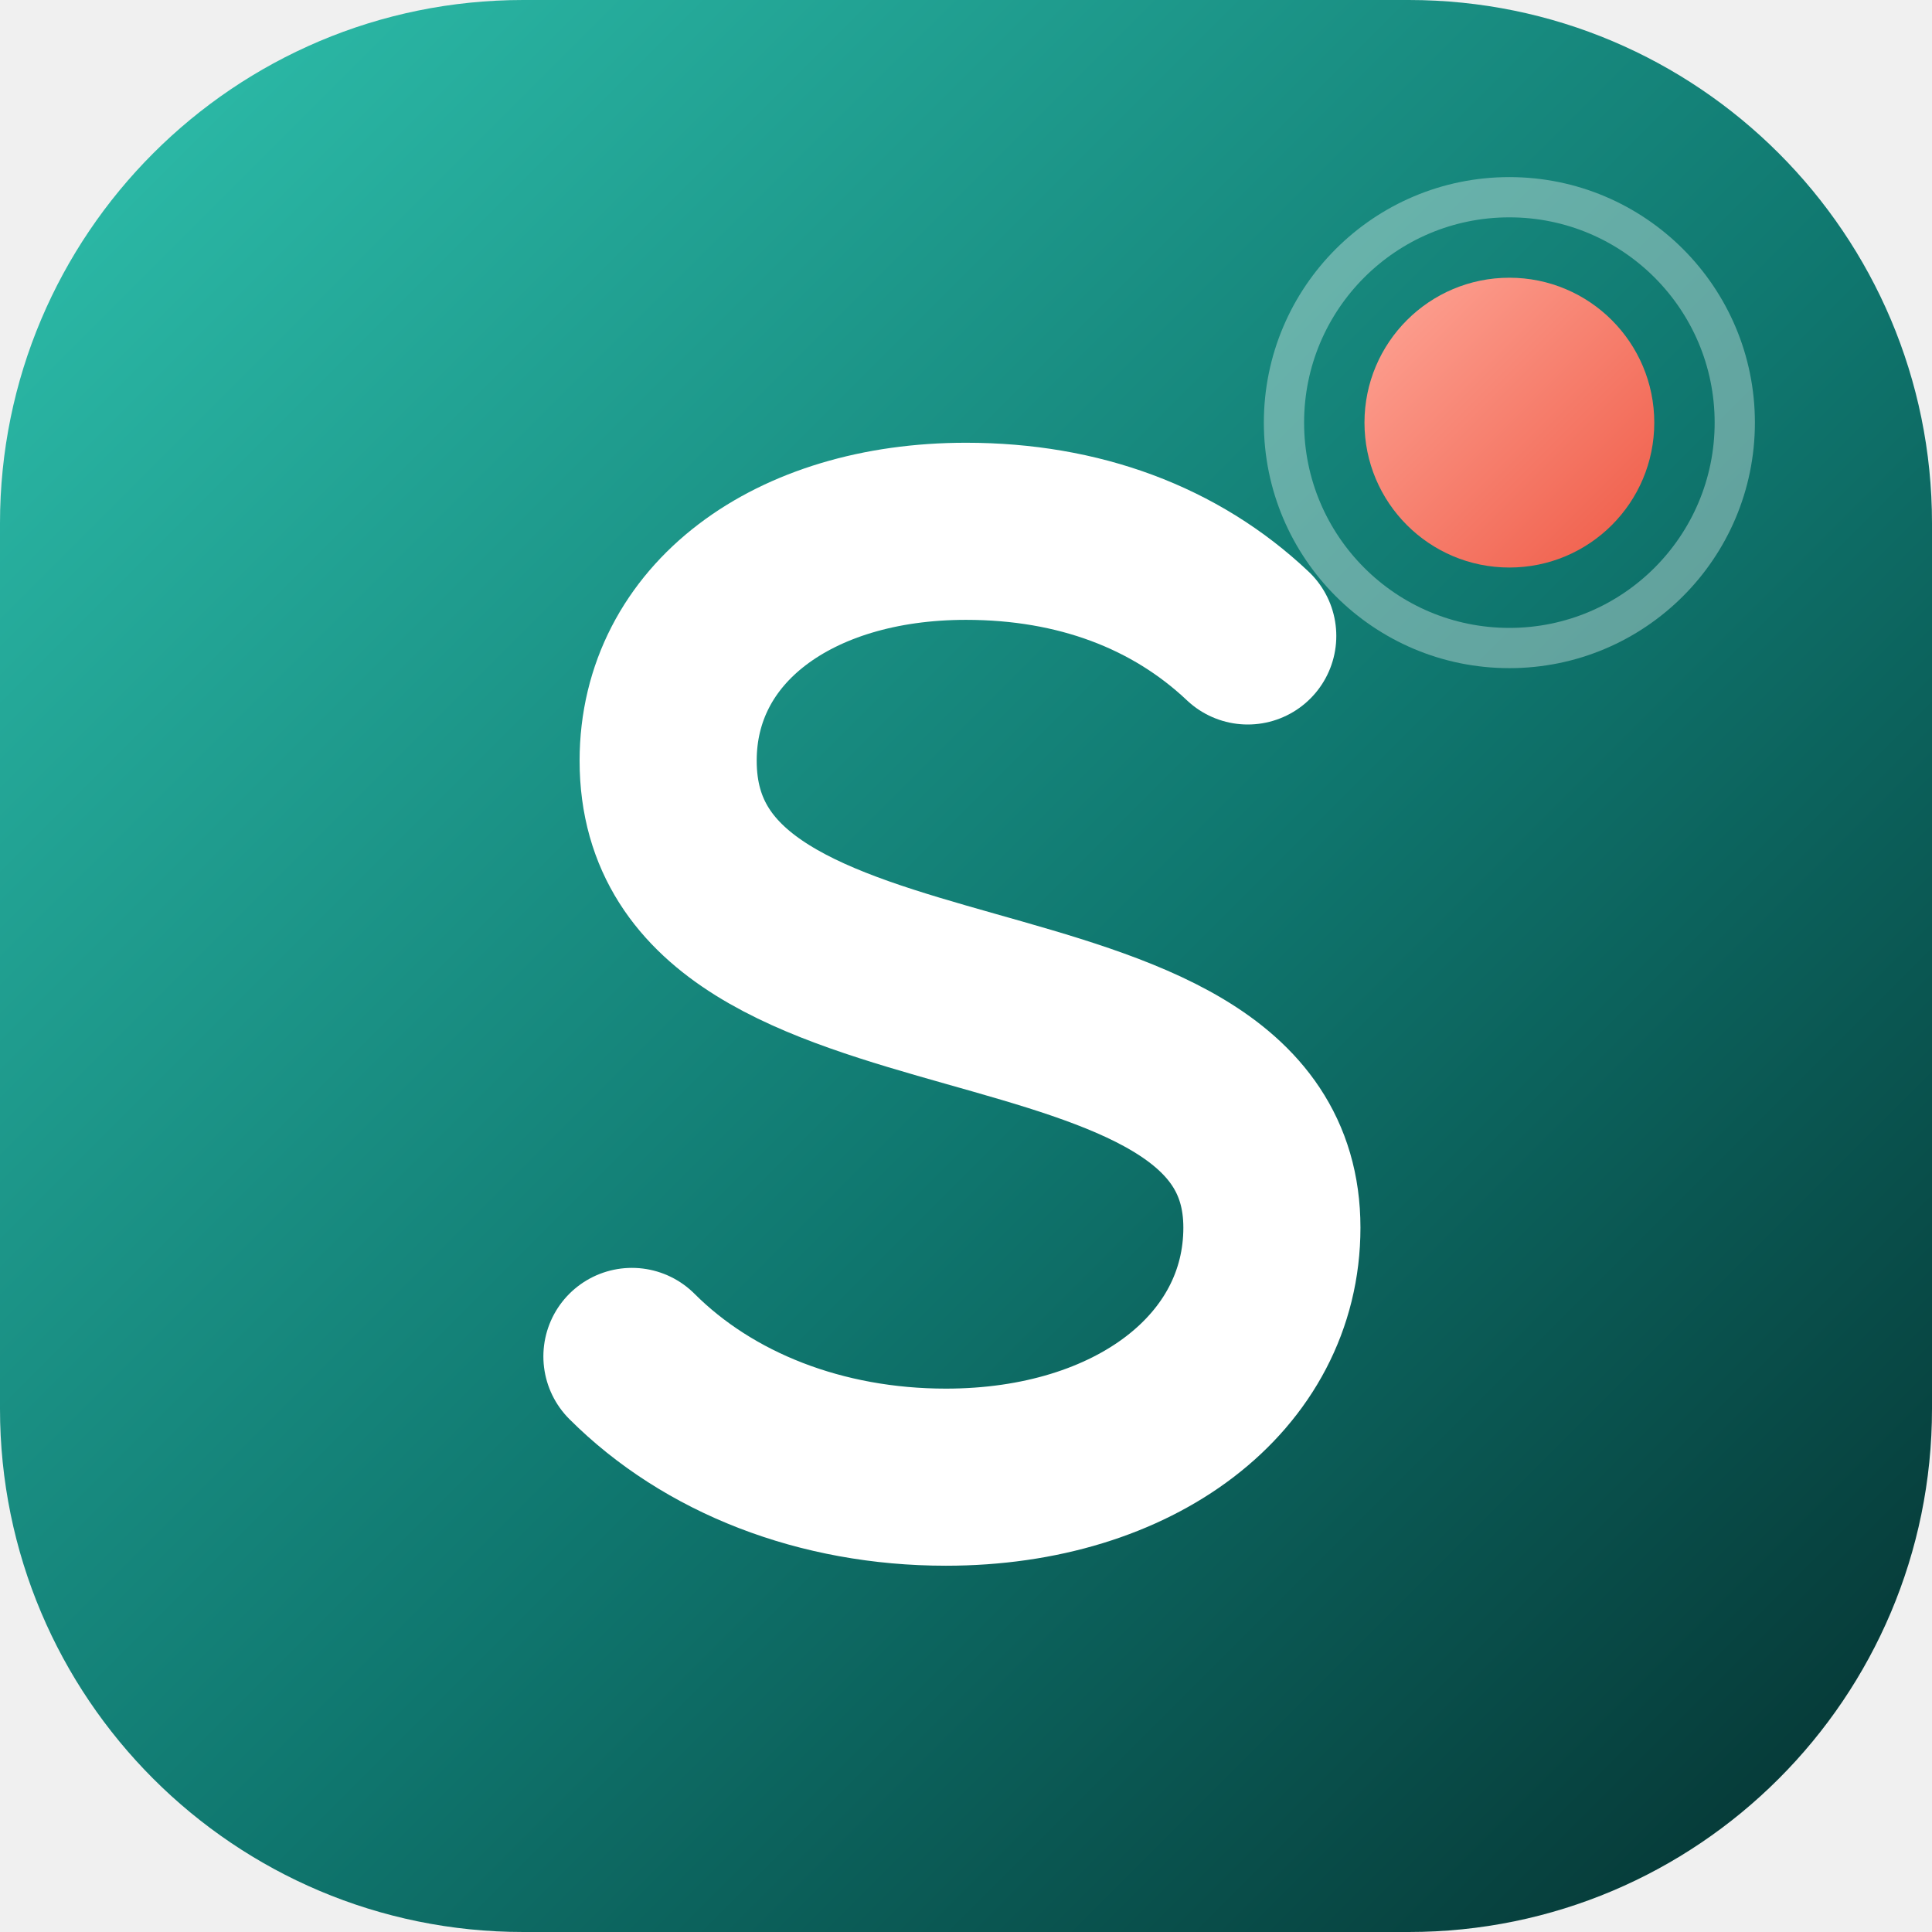
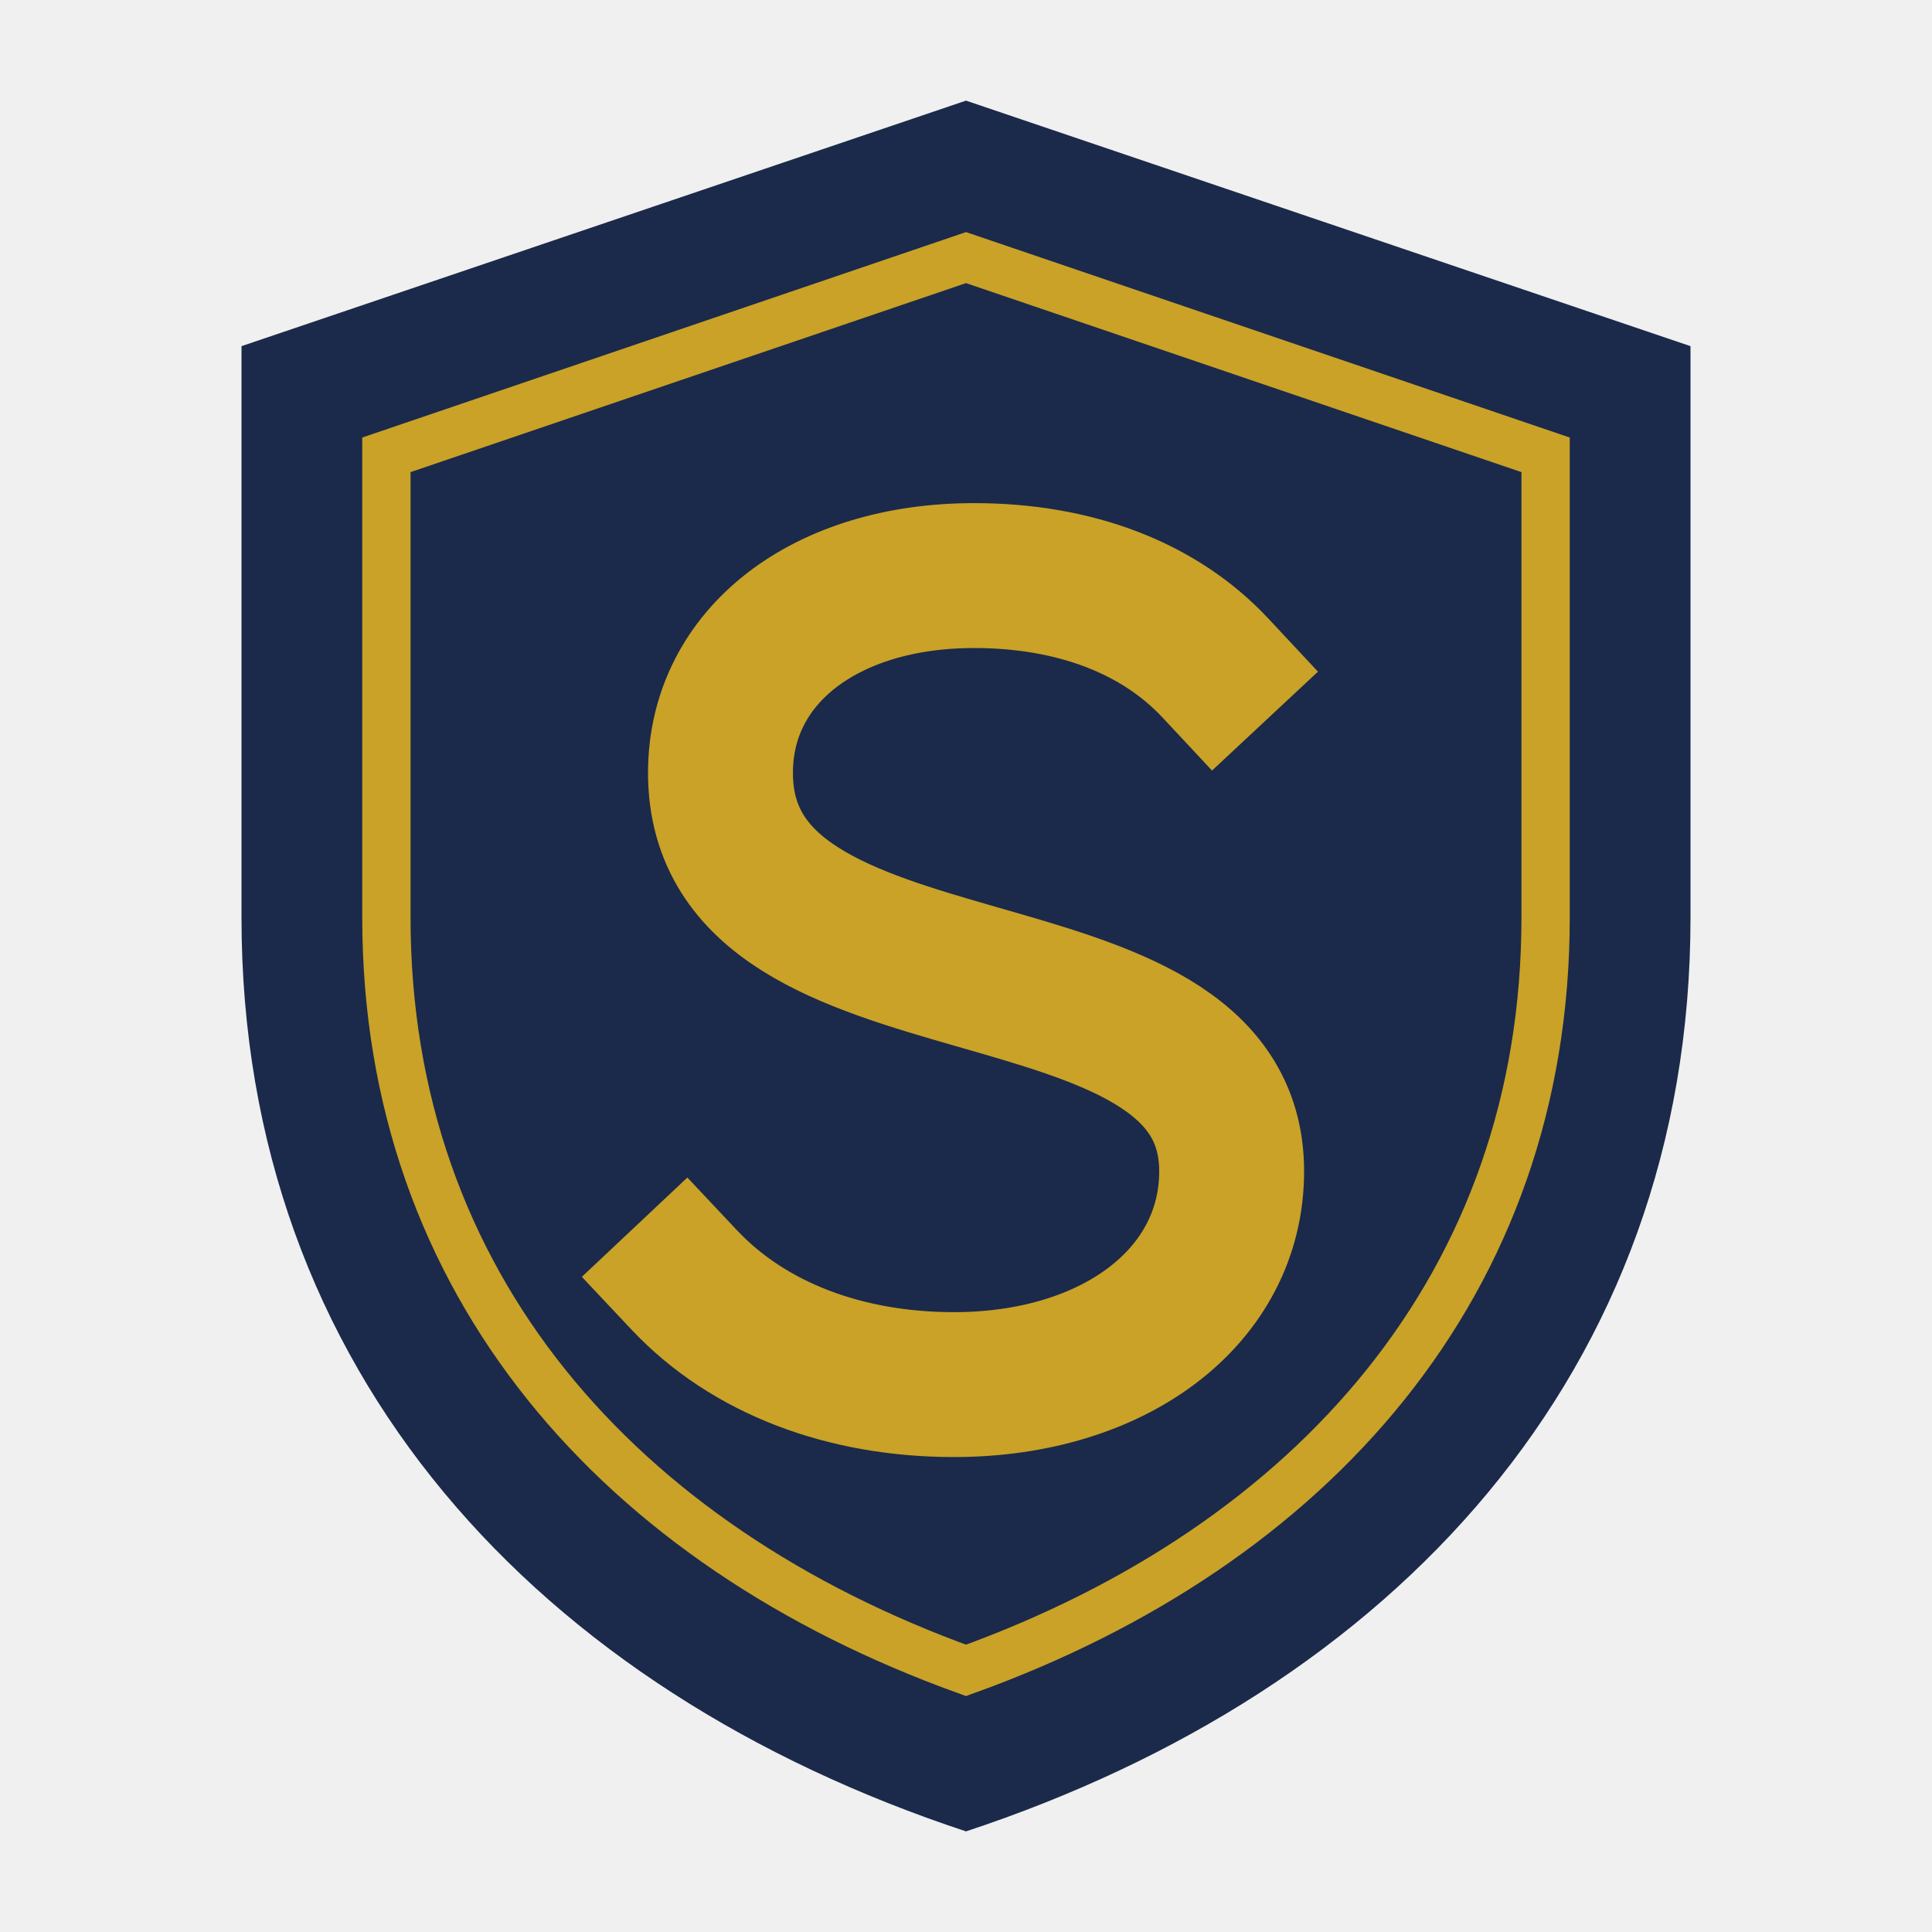
<svg xmlns="http://www.w3.org/2000/svg" viewBox="0 0 48 48">
-   <defs>
-     <linearGradient id="t" x1="0" y1="0" x2="1" y2="1">
-       <stop offset="0" stop-color="#2fc2ae" />
-       <stop offset="0.55" stop-color="#0f766e" />
-       <stop offset="1" stop-color="#042f2e" />
-     </linearGradient>
-     <linearGradient id="s" x1="0" y1="0" x2="1" y2="1">
-       <stop offset="0" stop-color="#fea697" />
-       <stop offset="1" stop-color="#ef5a46" />
-     </linearGradient>
-   </defs>
-   <rect width="48" height="48" rx="13" fill="url(#t)" />
-   <path d="M31 15.8c-1.8-1.7-4.2-2.6-7-2.6-4.3 0-7.4 2.3-7.4 5.7 0 7.5 15 4.4 15 11.6 0 3.6-3.4 6.2-8.1 6.2-3.1 0-5.9-1.1-7.8-3" fill="none" stroke="#fff" stroke-width="4.4" stroke-linecap="round" stroke-linejoin="round" />
-   <circle cx="37.5" cy="10.5" r="3.6" fill="url(#s)" />
-   <circle cx="37.5" cy="10.5" r="5.6" fill="none" stroke="#ffffff" stroke-opacity="0.35" stroke-width="1" />
+   <path d="M24 2.5 42 8.6v14.2c0 11.3-7.4 19.2-18 22.7C13.4 42 6 34.1 6 22.8V8.6Z" fill="#1b2a4a" />
+   <path d="M24 6.4 38.4 11.3v11.5c0 9.1-5.8 15.6-14.4 18.7C15.4 38.4 9.6 31.9 9.6 22.8V11.3Z" fill="none" stroke="#c9a227" stroke-width="1.2" />
+   <path d="M30.2 16.6c-1.4-1.5-3.5-2.3-6-2.3-3.7 0-6.3 2-6.3 4.9 0 6.4 12.7 3.8 12.7 9.9 0 3.1-2.9 5.3-6.9 5.3-2.7 0-5.1-.9-6.7-2.6" fill="none" stroke="#c9a227" stroke-width="3.6" stroke-linecap="square" />
</svg>
